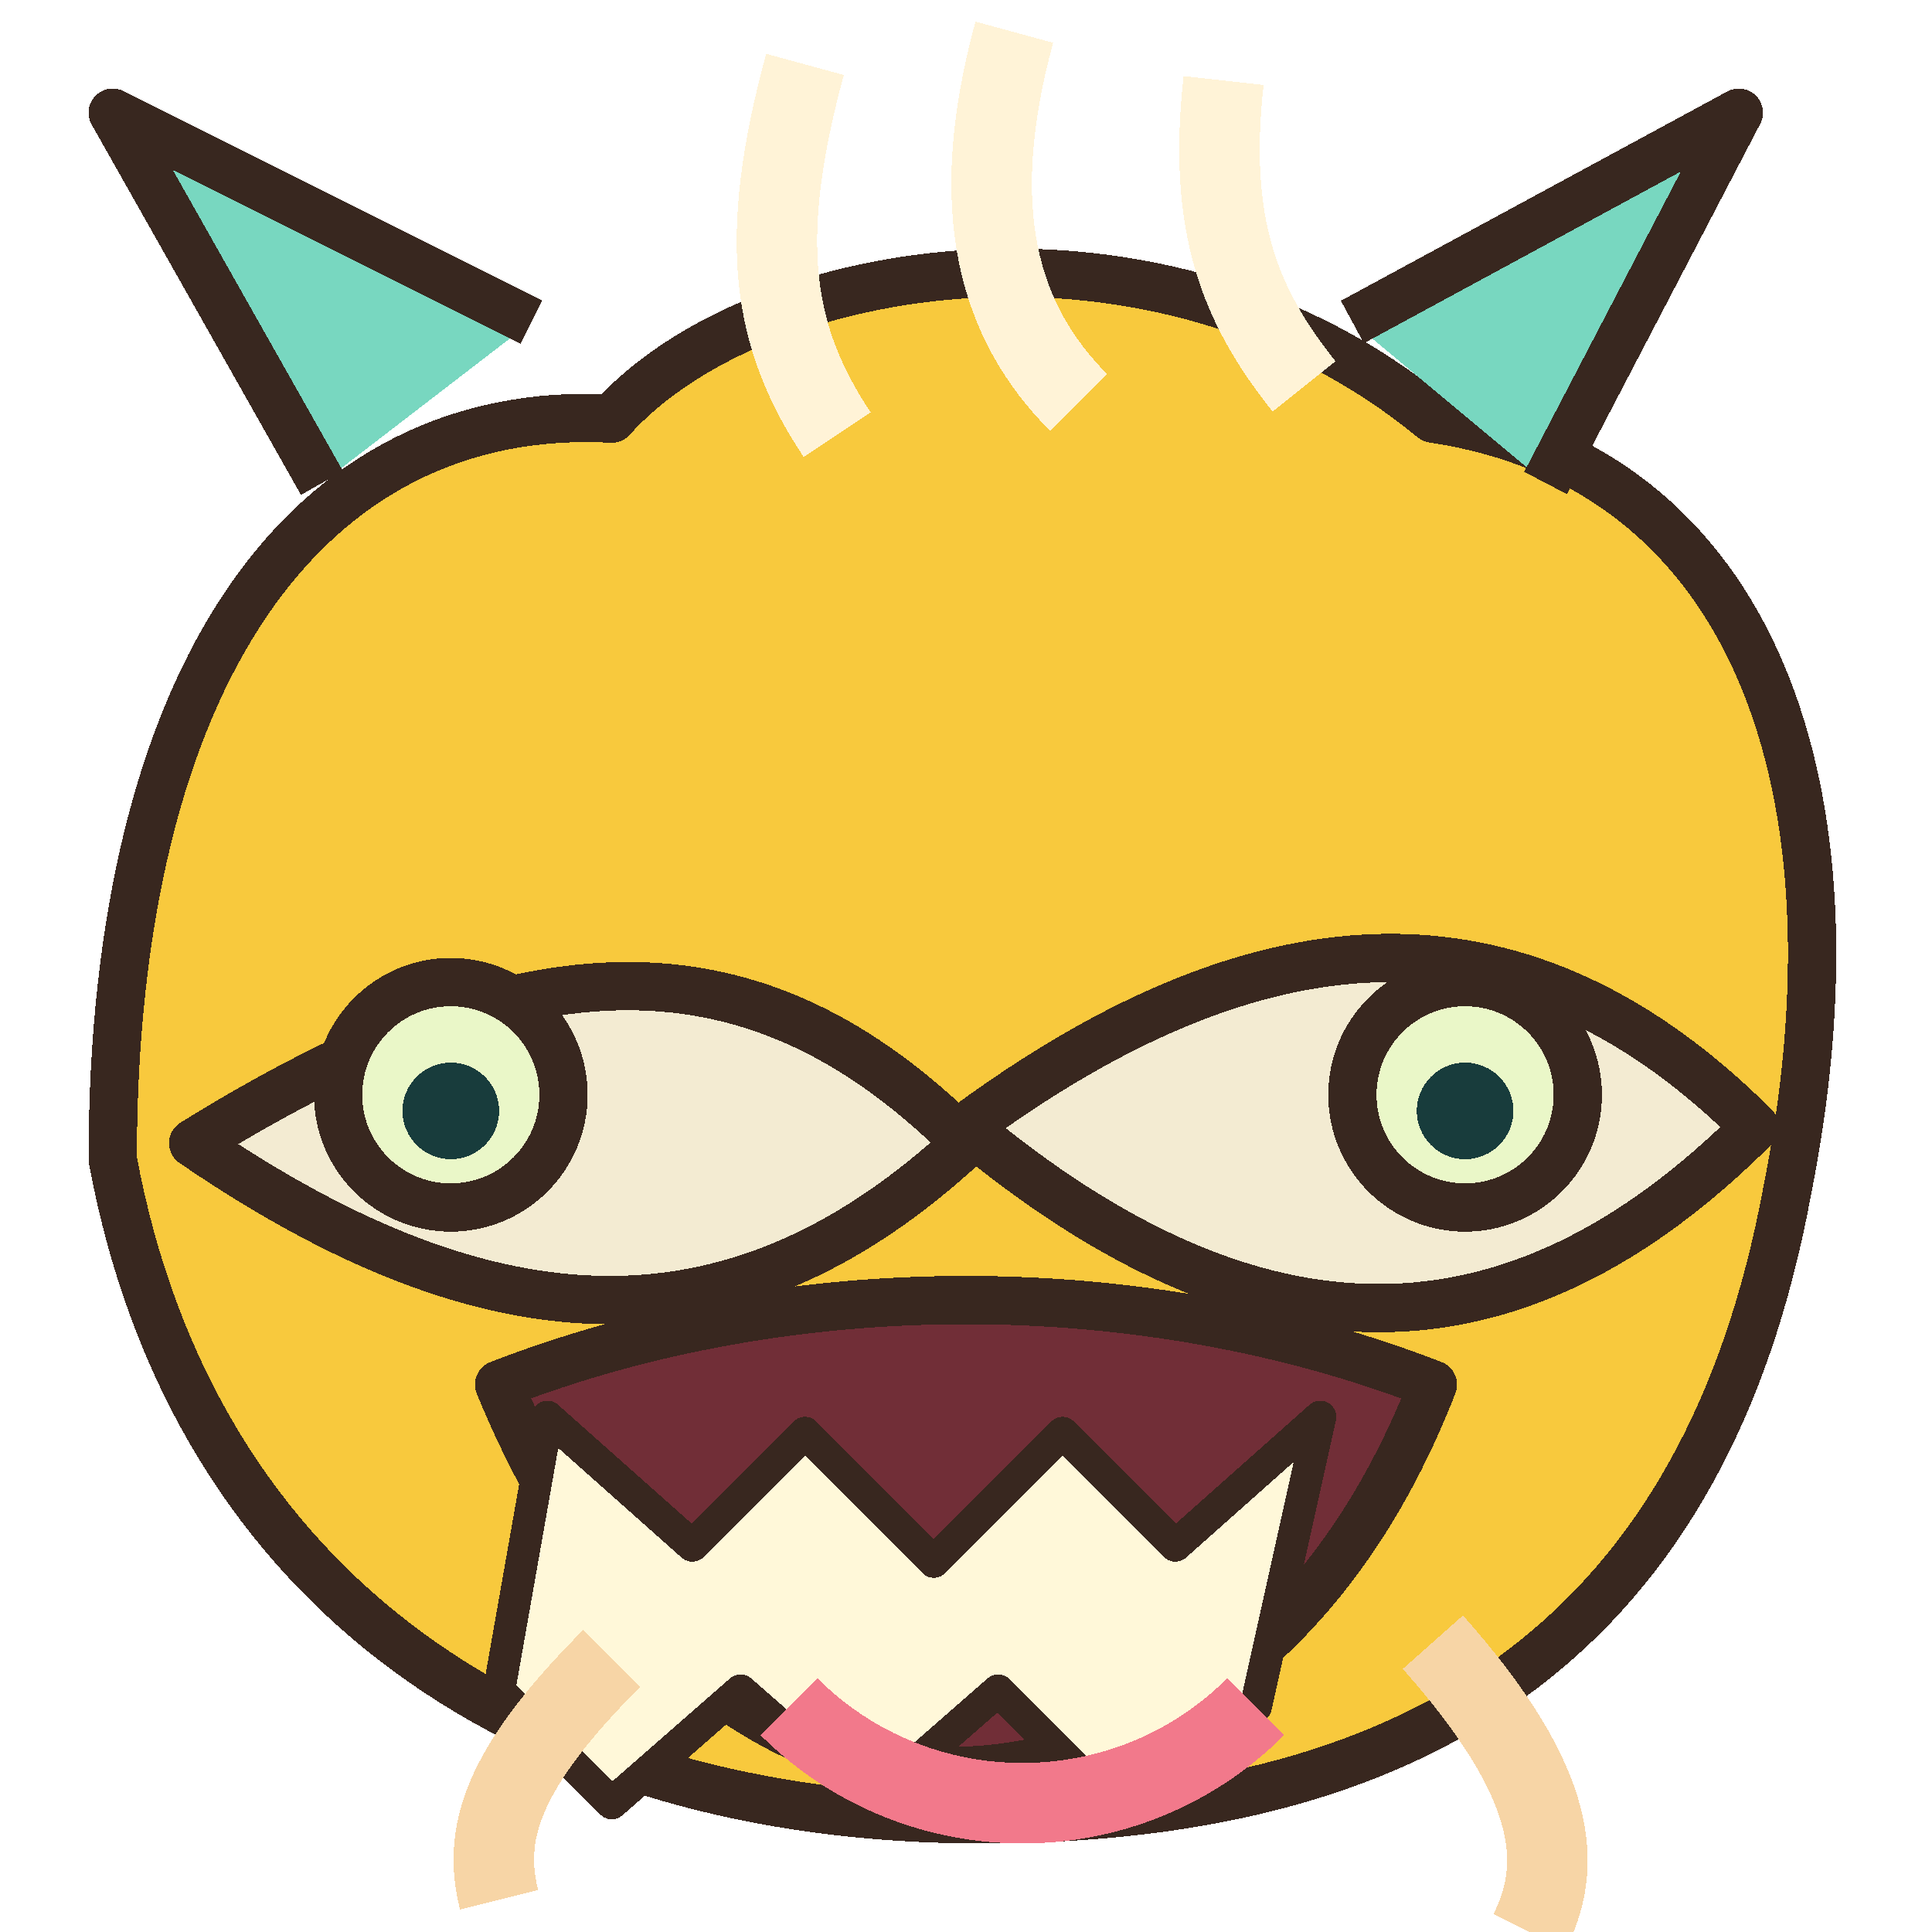
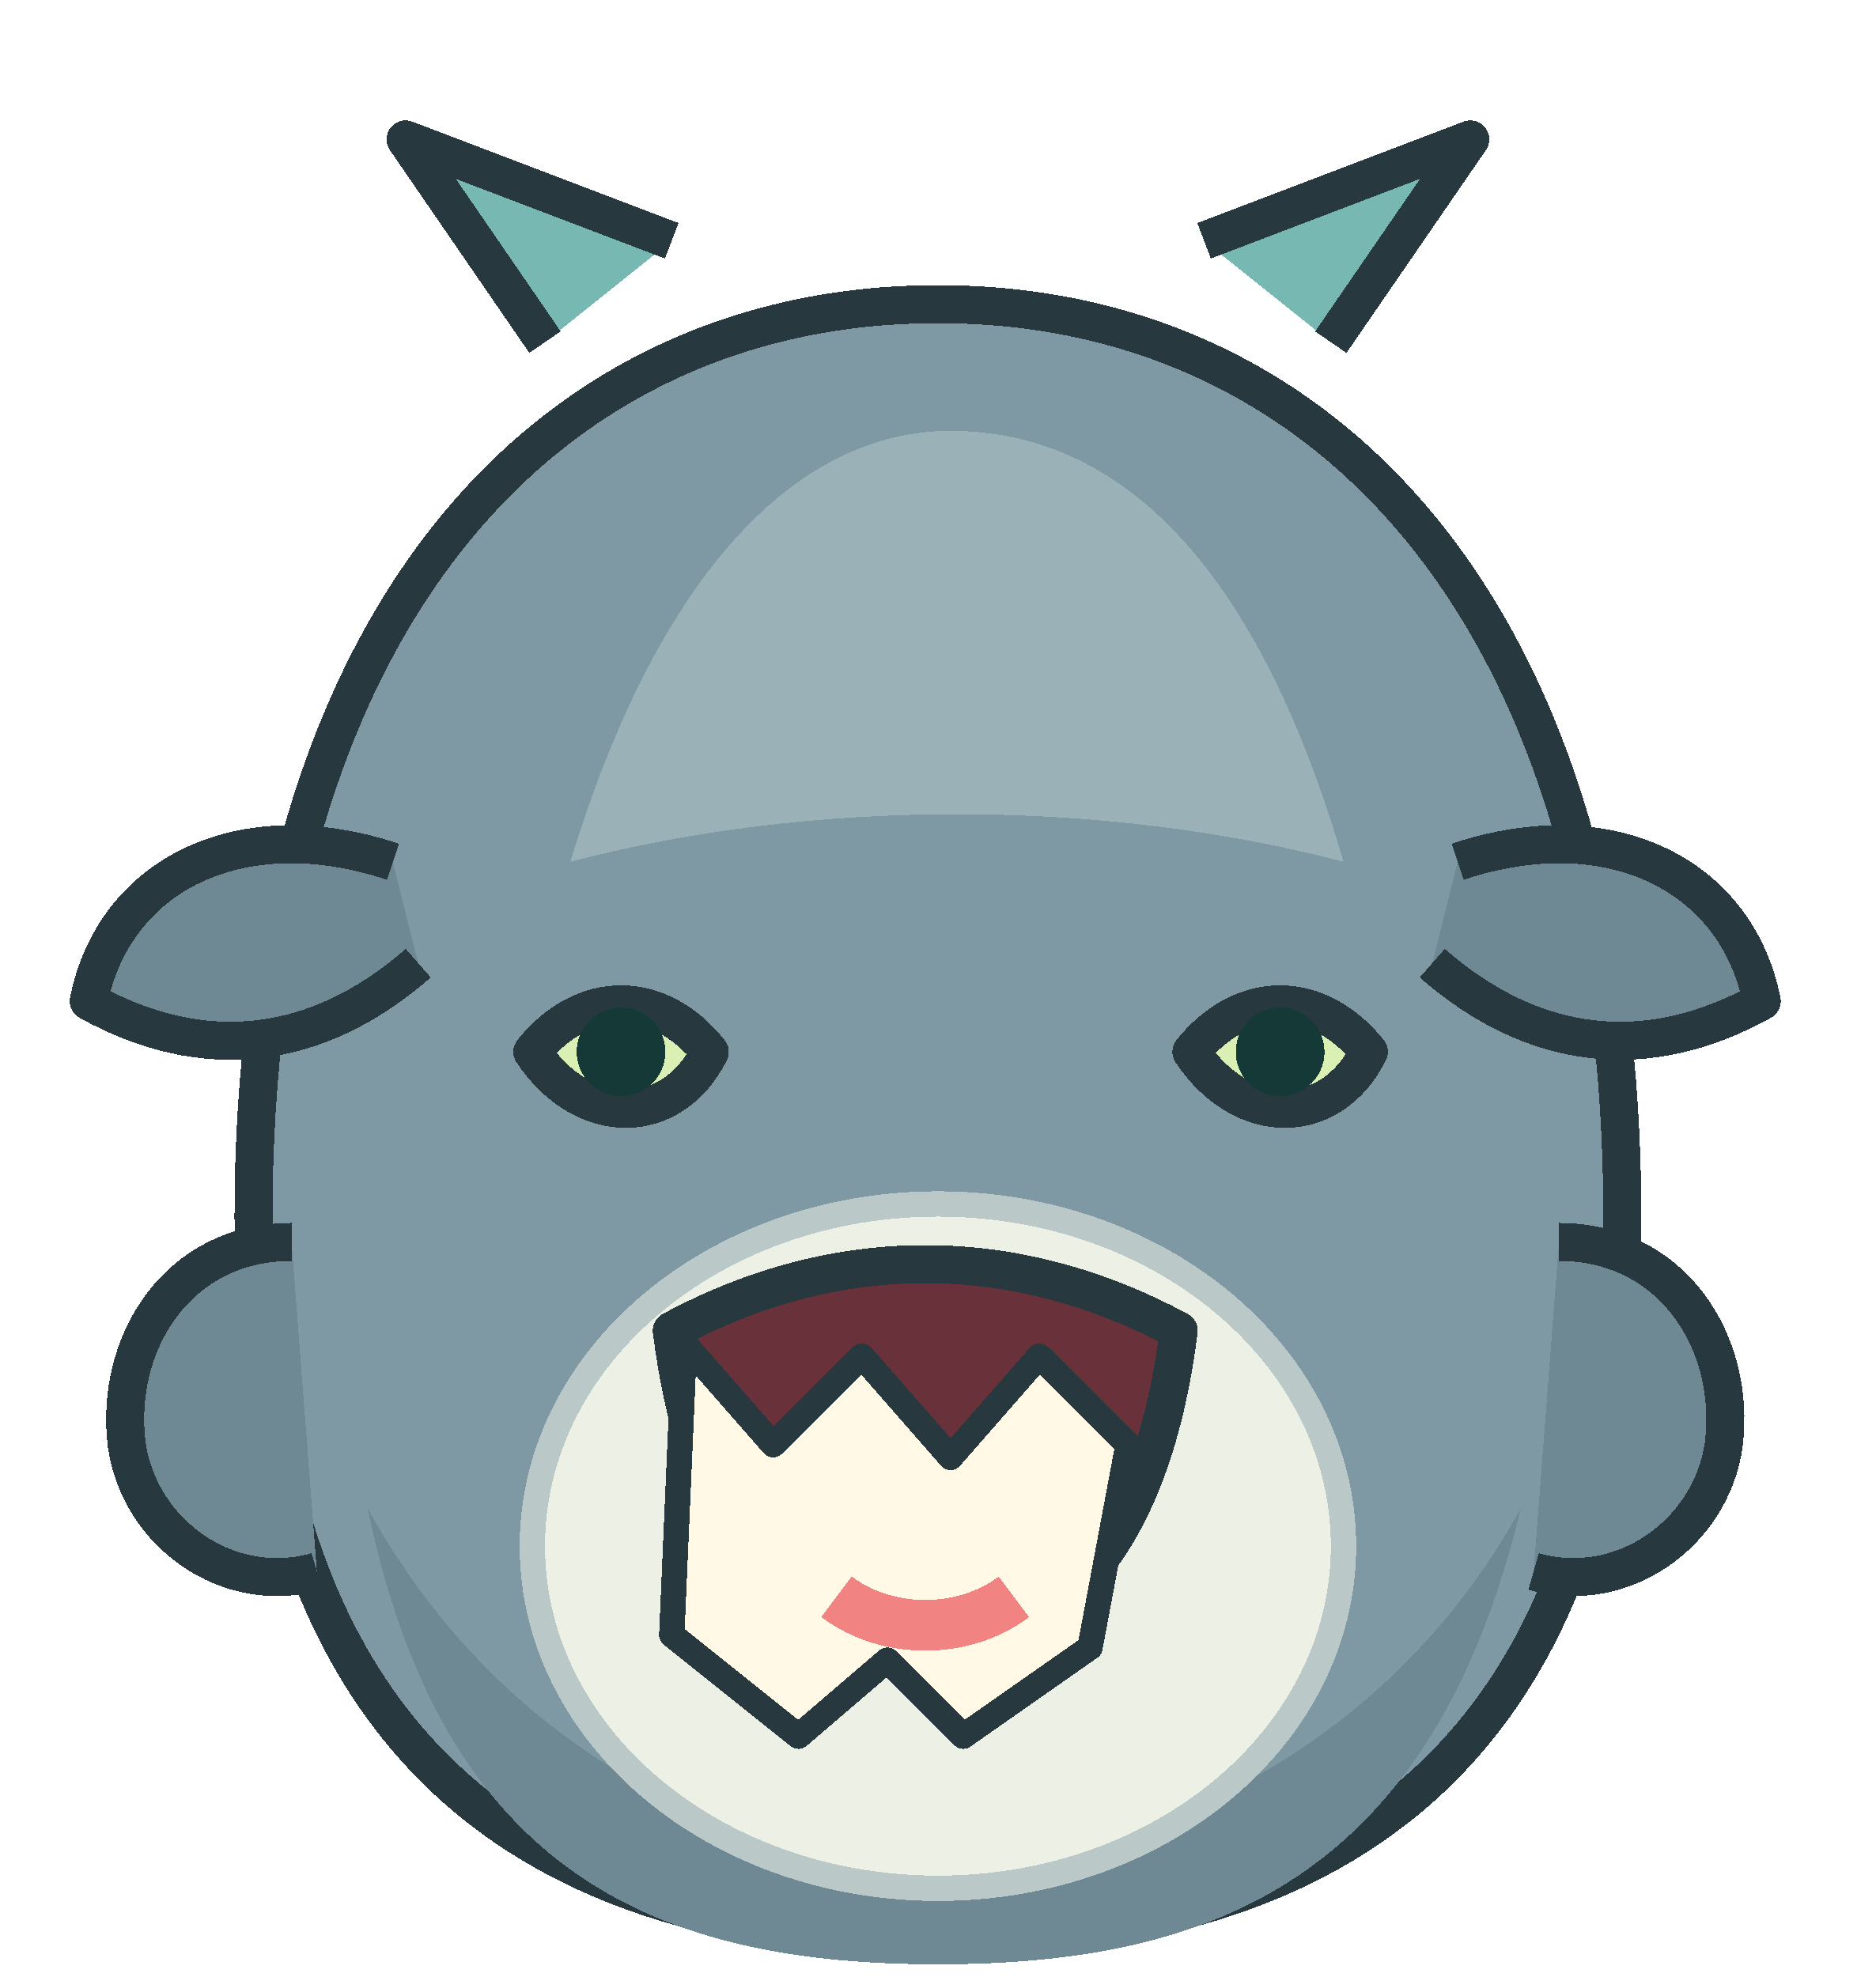
- <svg xmlns="http://www.w3.org/2000/svg" viewBox="0 0 120 120">
-   <g shape-rendering="crispEdges" stroke="#38271f" stroke-width="3" stroke-linejoin="round">
-     <path d="M7 72C7 42 19 25 38 26 47 16 72 12 89 26c20 3 27 23 22 48-5 27-22 39-50 39S12 99 7 72z" fill="#f8c93d" />
-     <path d="M20 30 7 7l26 13m63 10L108 7 84 20" fill="#78d7c0" />
-     <path d="M12 71c21-13 35-13 48 0-14 13-29 13-48 0z" fill="#f3ebd2" />
-     <path d="M60 70c19-14 35-14 49 0-15 15-31 15-49 0z" fill="#f3ebd2" />
-     <circle cx="28" cy="68" r="7" fill="#eaf7c8" />
-     <circle cx="91" cy="68" r="7" fill="#eaf7c8" />
-     <circle cx="28" cy="69" r="3" fill="#183c3c" stroke="none" />
-     <circle cx="91" cy="69" r="3" fill="#183c3c" stroke="none" />
-     <path d="M31 86c18-7 40-7 58 0-7 18-20 24-30 24S38 103 31 86z" fill="#712e37" />
-     <path d="M34 88l9 8 7-7 8 8 8-8 7 7 9-8-4 18-8 7-8-8-8 7-8-7-8 7-7-7z" fill="#fff8d9" stroke-width="2" />
-     <path d="M49 106c8 8 21 8 29 0" fill="none" stroke="#f2798b" stroke-width="5" />
-     <path d="M50 4c-3 11-2 17 2 23M63 2c-3 11-1 18 4 23M76 5c-1 9 1 14 5 19" fill="none" stroke="#fff3d7" stroke-width="5" />
-     <path d="M89 102c8 9 8 14 6 18M38 103c-7 7-8 11-7 15" fill="none" stroke="#f7d5a6" stroke-width="5" />
+ <svg xmlns="http://www.w3.org/2000/svg" viewBox="0 0 148 156">
+   <g shape-rendering="crispEdges" stroke="#27383e" stroke-width="3" stroke-linejoin="round">
+     <path d="M20 96c0-47 23-72 54-72s54 25 54 72c0 40-20 57-54 57S20 136 20 96z" fill="#7e99a4" />
+     <path d="M45 68c7-23 18-34 30-34 13 0 24 10 31 34-19-5-42-5-61 0z" fill="#9bb1b8" stroke="none" />
+     <path d="M29 119c11 20 30 28 45 28s35-8 46-28c-7 29-24 36-46 36s-39-7-45-36z" fill="#6f8994" stroke="none" />
+     <ellipse cx="74" cy="122" rx="32" ry="27" fill="#edf0e5" stroke="#bac9c8" stroke-width="2" />
+     <path d="M42 83c4-5 10-5 14 0-3 6-10 6-14 0zM94 83c4-5 10-5 14 0-3 6-10 6-14 0z" fill="#d9efb4" />
+     <circle cx="49" cy="83" r="3.5" fill="#143936" stroke="none" />
+     <circle cx="101" cy="83" r="3.5" fill="#143936" stroke="none" />
+     <path d="M53 105c13-7 27-7 40 0-2 16-9 25-20 25s-18-9-20-25z" fill="#69323a" />
+     <path d="m54 106 7 8 7-7 7 8 7-8 7 7-3 16-10 7-6-6-7 6-10-8z" fill="#fff9e5" stroke-width="2" />
+     <path d="M66 126c4 3 10 3 14 0" fill="none" stroke="#f18382" stroke-width="4" />
+     <path d="M23 98c-9 0-14 8-13 16 1 7 8 12 15 10M123 98c9 0 14 8 13 16-1 7-8 12-15 10" fill="#6f8994" />
+     <path d="M31 68C19 64 9 69 7 79c9 5 18 4 26-3M115 68c12-4 22 1 24 11-9 5-18 4-26-3" fill="#6f8994" />
+     <path d="M43 27 32 11l21 8M105 27l11-16-21 8" fill="#78b8b3" />
  </g>
</svg>
